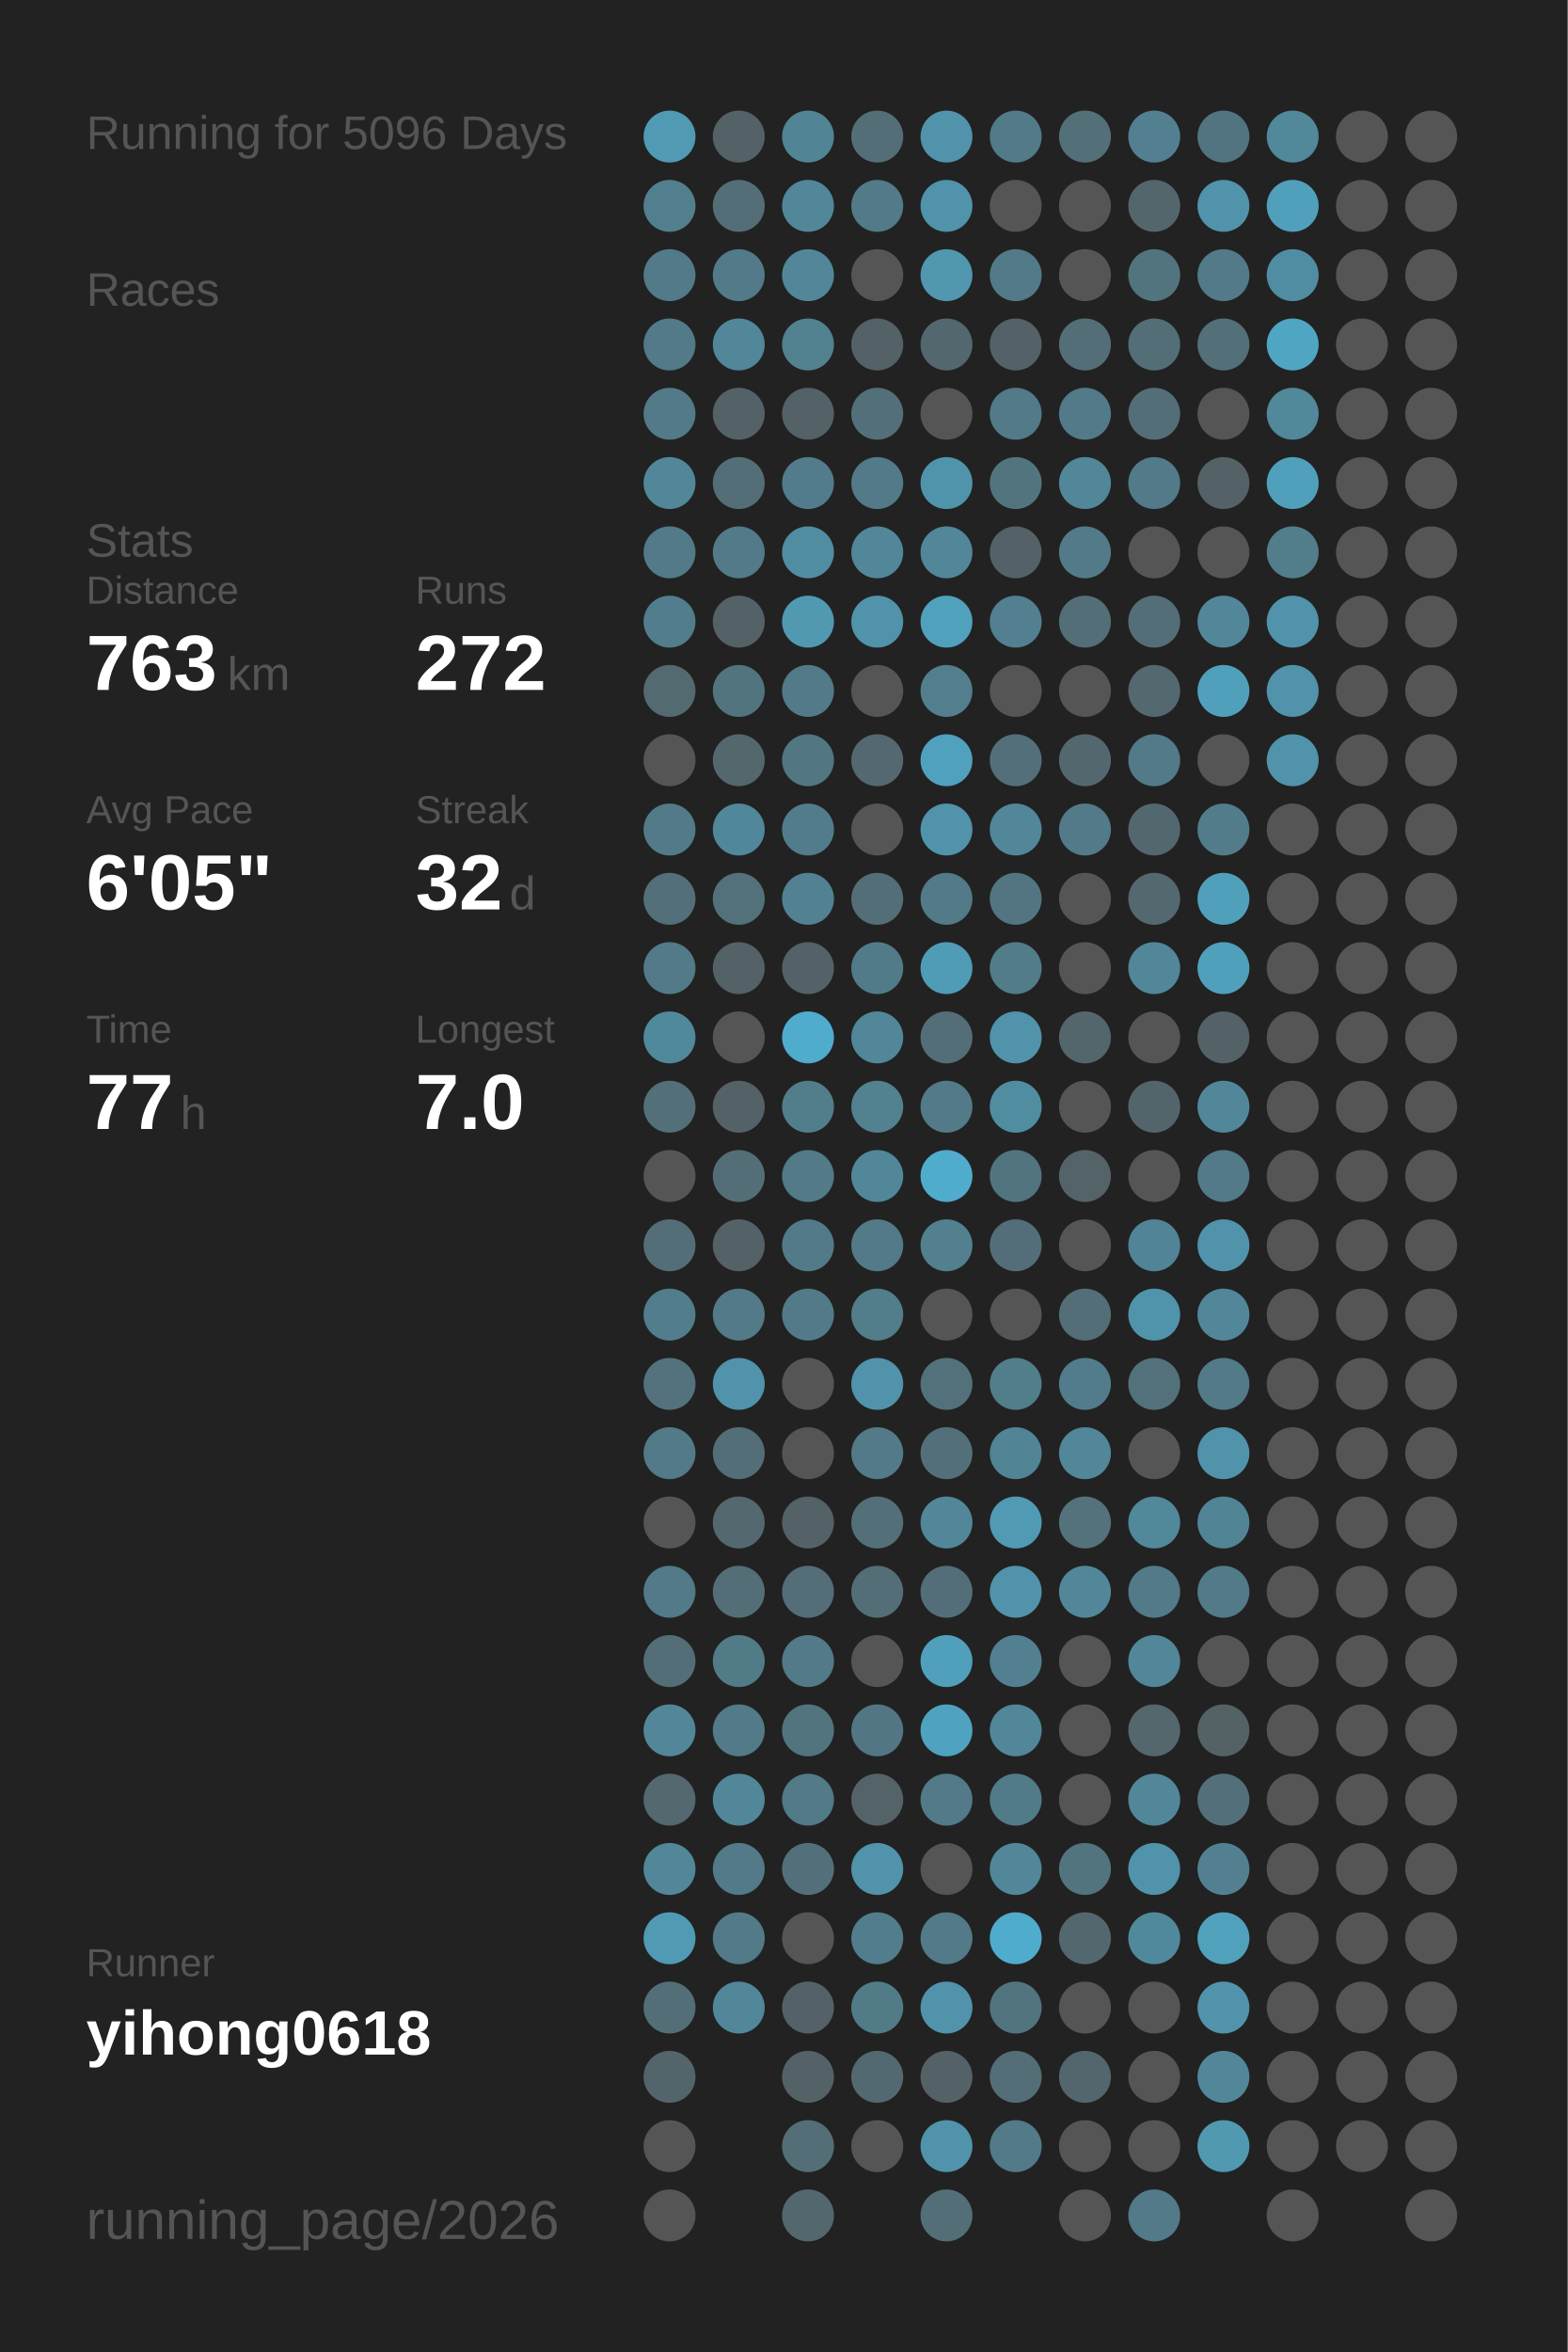
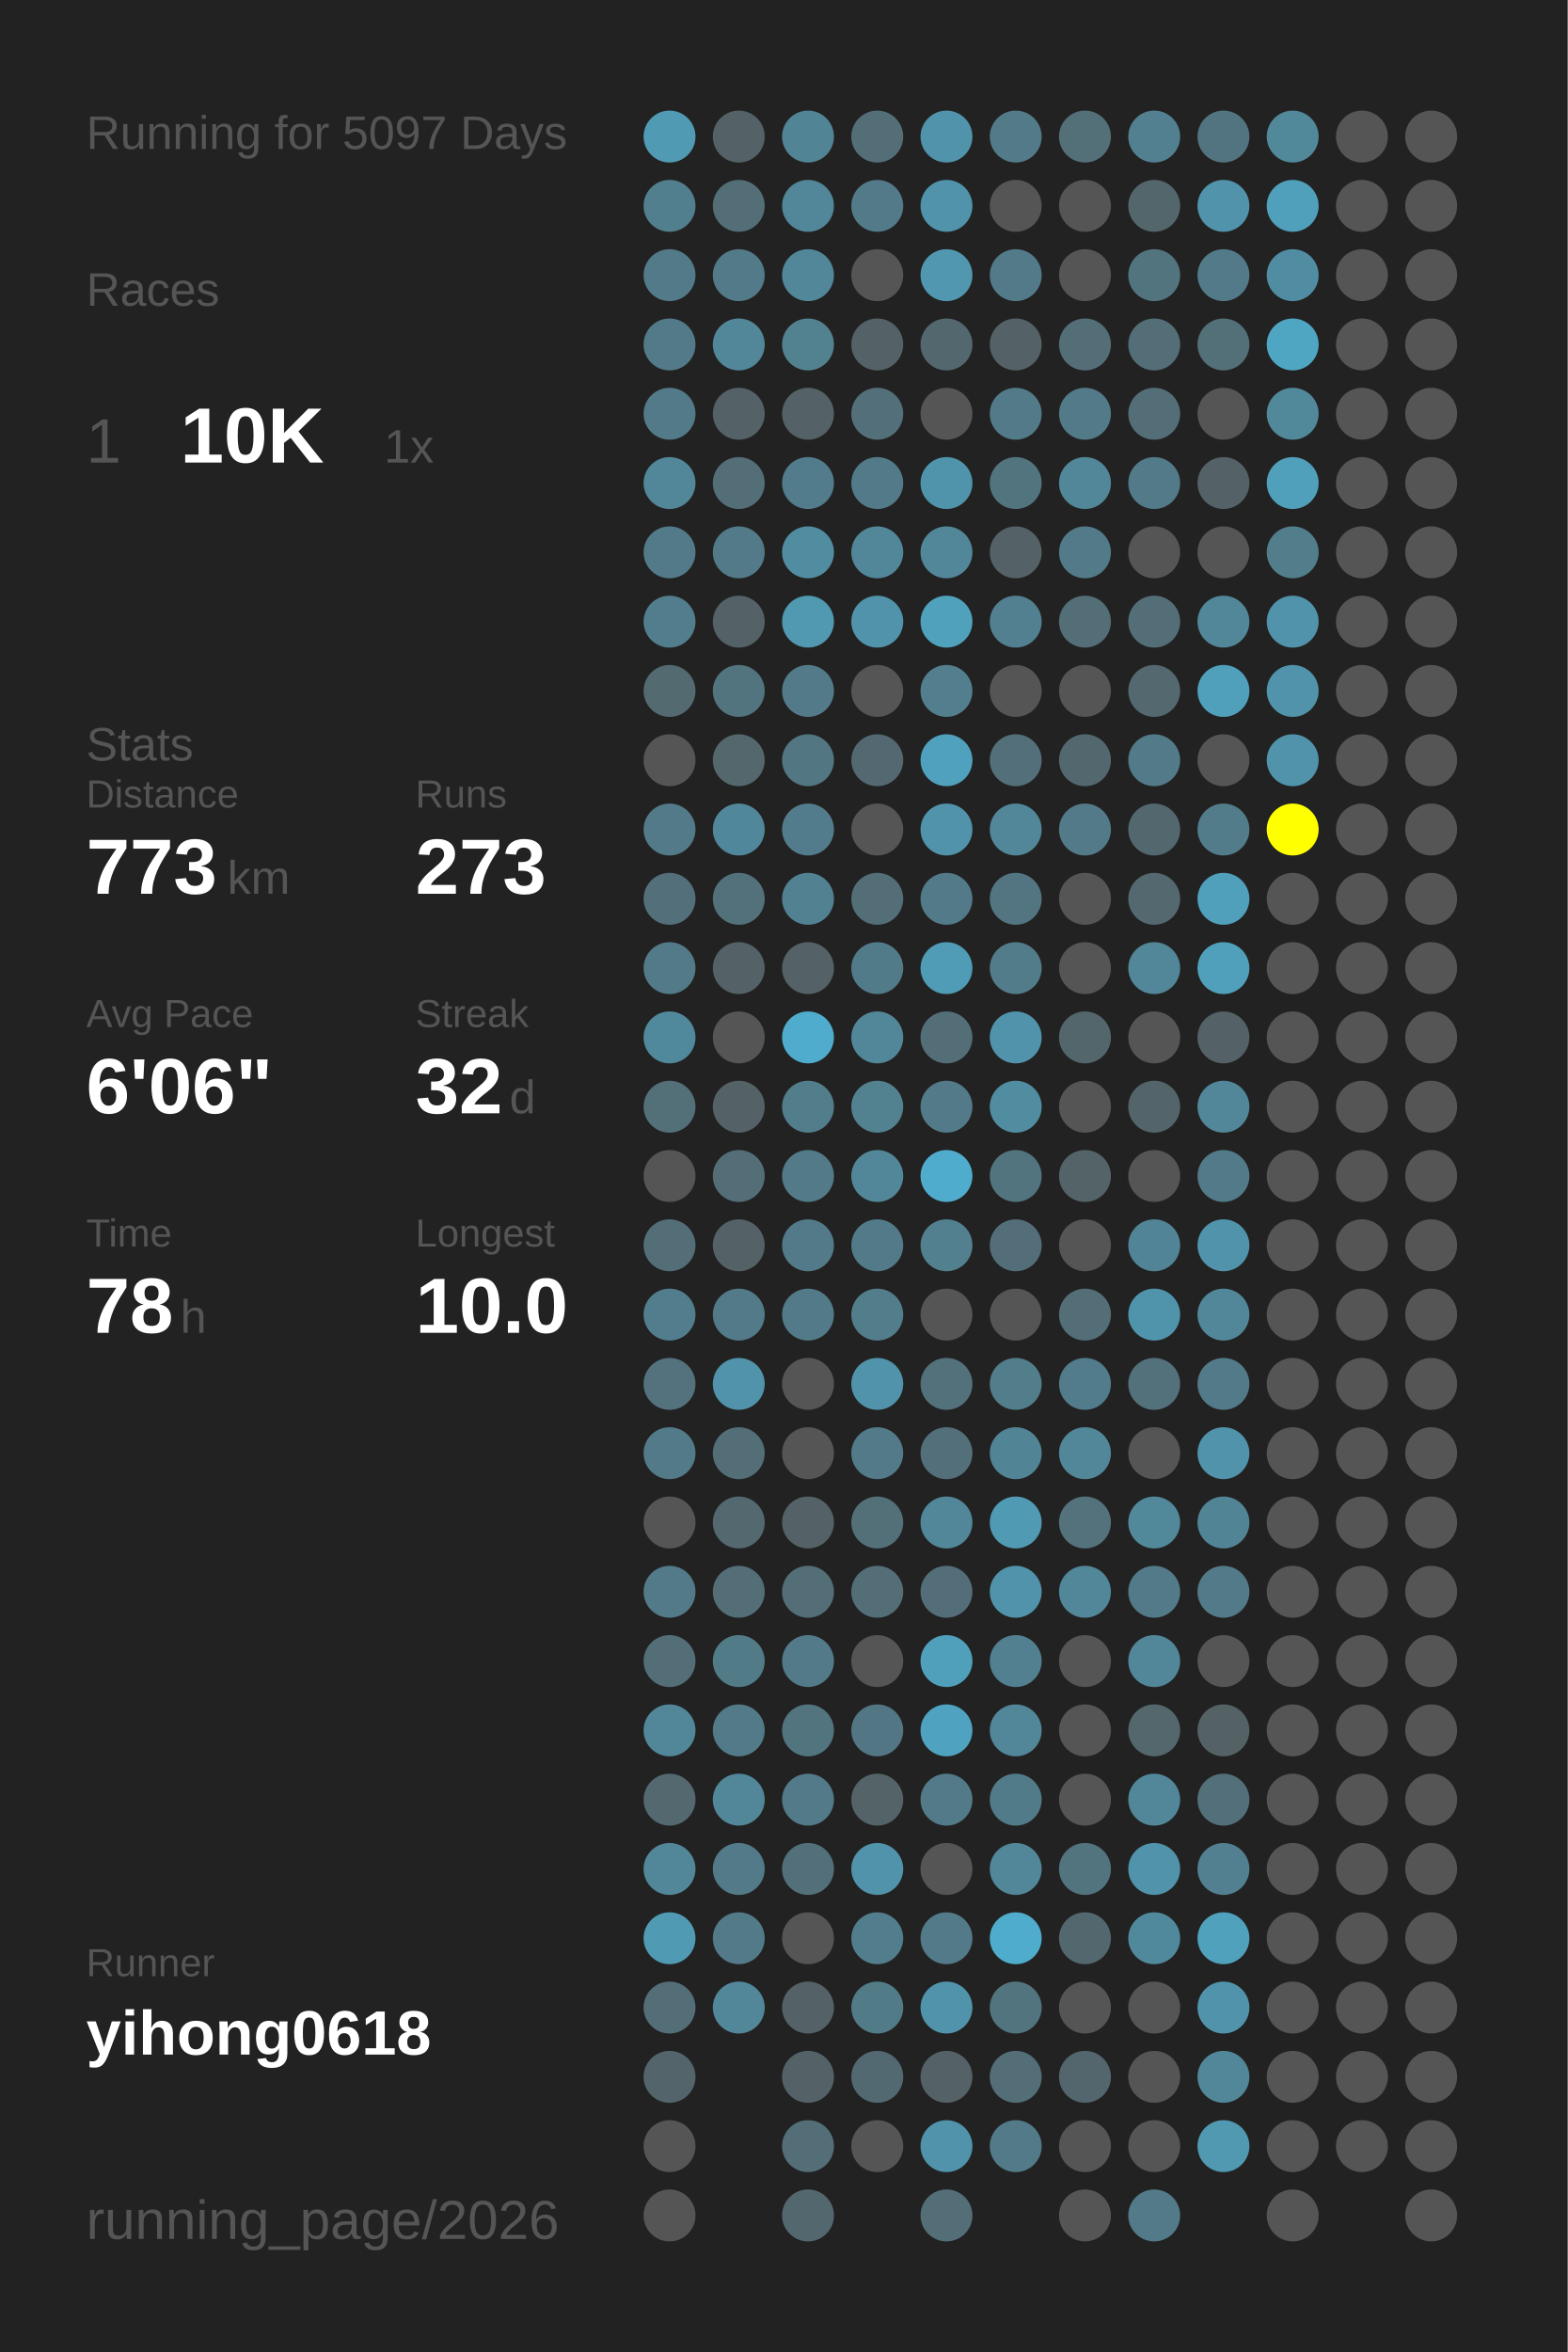
<svg xmlns="http://www.w3.org/2000/svg" baseProfile="full" height="300mm" version="1.1" viewBox="0,0,200,300" width="200mm">
  <defs />
  <rect fill="#222222" height="300" width="200" x="0" y="0" />
-   <text fill="#555555" style="font-size:6px; font-family:Arial;" x="11" y="19">Running for 5096 Days</text>
+   <text fill="#555555" style="font-size:6px; font-family:Arial;" x="11" y="19">Running for 5097 Days</text>
  <text fill="#555555" style="font-size:6px; font-family:Arial;" x="11" y="39">Races</text>
-   <text fill="#555555" style="font-size:6px; font-family:Arial;" x="11" y="71">Stats</text>
-   <text fill="#555555" style="font-size:5px; font-family:Arial;" x="11" y="77">Distance</text>
-   <text fill="#FFFFFF" style="font-size:10px; font-family:Arial; font-weight:bold;" x="11" y="88">763</text>
-   <text fill="#555555" style="font-size:6px; font-family:Arial;" x="29" y="88">km</text>
-   <text fill="#555555" style="font-size:5px; font-family:Arial;" x="53" y="77">Runs</text>
-   <text fill="#FFFFFF" style="font-size:10px; font-family:Arial; font-weight:bold;" x="53" y="88">272</text>
-   <text fill="#555555" style="font-size:5px; font-family:Arial;" x="11" y="105">Avg Pace</text>
-   <text fill="#FFFFFF" style="font-size:10px; font-family:Arial; font-weight:bold;" x="11" y="116">6'05"</text>
-   <text fill="#555555" style="font-size:5px; font-family:Arial;" x="53" y="105">Streak</text>
-   <text fill="#FFFFFF" style="font-size:10px; font-family:Arial; font-weight:bold;" x="53" y="116">32</text>
-   <text fill="#555555" style="font-size:6px; font-family:Arial;" x="65" y="116">d</text>
-   <text fill="#555555" style="font-size:5px; font-family:Arial;" x="11" y="133">Time</text>
-   <text fill="#FFFFFF" style="font-size:10px; font-family:Arial; font-weight:bold;" x="11" y="144">77</text>
-   <text fill="#555555" style="font-size:6px; font-family:Arial;" x="23" y="144">h</text>
-   <text fill="#555555" style="font-size:5px; font-family:Arial;" x="53" y="133">Longest</text>
-   <text fill="#FFFFFF" style="font-size:10px; font-family:Arial; font-weight:bold;" x="53" y="144">7.0</text>
+   <text fill="#555555" style="font-size:8px; font-family:Arial;" x="11" y="59">1</text>
+   <text fill="#FFFFFF" style="font-size:10px; font-family:Arial; font-weight:bold;" x="23" y="59">10K</text>
+   <text fill="#555555" style="font-size:6px; font-family:Arial;" x="49" y="59">1x</text>
+   <text fill="#555555" style="font-size:6px; font-family:Arial;" x="11" y="97">Stats</text>
+   <text fill="#555555" style="font-size:5px; font-family:Arial;" x="11" y="103">Distance</text>
+   <text fill="#FFFFFF" style="font-size:10px; font-family:Arial; font-weight:bold;" x="11" y="114">773</text>
+   <text fill="#555555" style="font-size:6px; font-family:Arial;" x="29" y="114">km</text>
+   <text fill="#555555" style="font-size:5px; font-family:Arial;" x="53" y="103">Runs</text>
+   <text fill="#FFFFFF" style="font-size:10px; font-family:Arial; font-weight:bold;" x="53" y="114">273</text>
+   <text fill="#555555" style="font-size:5px; font-family:Arial;" x="11" y="131">Avg Pace</text>
+   <text fill="#FFFFFF" style="font-size:10px; font-family:Arial; font-weight:bold;" x="11" y="142">6'06"</text>
+   <text fill="#555555" style="font-size:5px; font-family:Arial;" x="53" y="131">Streak</text>
+   <text fill="#FFFFFF" style="font-size:10px; font-family:Arial; font-weight:bold;" x="53" y="142">32</text>
+   <text fill="#555555" style="font-size:6px; font-family:Arial;" x="65" y="142">d</text>
+   <text fill="#555555" style="font-size:5px; font-family:Arial;" x="11" y="159">Time</text>
+   <text fill="#FFFFFF" style="font-size:10px; font-family:Arial; font-weight:bold;" x="11" y="170">78</text>
+   <text fill="#555555" style="font-size:6px; font-family:Arial;" x="23" y="170">h</text>
+   <text fill="#555555" style="font-size:5px; font-family:Arial;" x="53" y="159">Longest</text>
+   <text fill="#FFFFFF" style="font-size:10px; font-family:Arial; font-weight:bold;" x="53" y="170">10.0</text>
  <text fill="#555555" style="font-size:5px; font-family:Arial;" x="11" y="252.065">Runner</text>
  <text fill="#FFFFFF" style="font-size:8px; font-family:Arial; font-weight:bold;" x="11" y="262.065">yihong0618</text>
  <text fill="#555555" style="font-size:7px; font-family:Arial;" x="11" y="285.581">running_page/2026</text>
  <circle cx="85.417" cy="17.419" fill="#509ab3" r="3.312" />
  <circle cx="85.417" cy="26.258" fill="#527f8e" r="3.312" />
  <circle cx="85.417" cy="35.097" fill="#527a88" r="3.312" />
  <circle cx="85.417" cy="43.935" fill="#527a88" r="3.312" />
  <circle cx="85.417" cy="52.774" fill="#527a88" r="3.312" />
  <circle cx="85.417" cy="61.613" fill="#518799" r="3.312" />
  <circle cx="85.417" cy="70.452" fill="#527a88" r="3.312" />
  <circle cx="85.417" cy="79.29" fill="#527d8c" r="3.312" />
  <circle cx="85.417" cy="88.129" fill="#536a71" r="3.312" />
  <circle cx="85.417" cy="96.968" fill="#555555" r="3.312" />
  <circle cx="85.417" cy="105.806" fill="#527a88" r="3.312" />
  <circle cx="85.417" cy="114.645" fill="#536f79" r="3.312" />
  <circle cx="85.417" cy="123.484" fill="#527a88" r="3.312" />
  <circle cx="85.417" cy="132.323" fill="#51899c" r="3.312" />
  <circle cx="85.417" cy="141.161" fill="#536f78" r="3.312" />
  <circle cx="85.417" cy="150" fill="#555555" r="3.312" />
  <circle cx="85.417" cy="158.839" fill="#536e77" r="3.312" />
  <circle cx="85.417" cy="167.677" fill="#527d8c" r="3.312" />
  <circle cx="85.417" cy="176.516" fill="#53727d" r="3.312" />
  <circle cx="85.417" cy="185.355" fill="#527a88" r="3.312" />
  <circle cx="85.417" cy="194.194" fill="#555555" r="3.312" />
  <circle cx="85.417" cy="203.032" fill="#527a88" r="3.312" />
  <circle cx="85.417" cy="211.871" fill="#536e77" r="3.312" />
  <circle cx="85.417" cy="220.71" fill="#518799" r="3.312" />
  <circle cx="85.417" cy="229.548" fill="#53686f" r="3.312" />
  <circle cx="85.417" cy="238.387" fill="#518799" r="3.312" />
  <circle cx="85.417" cy="247.226" fill="#509ab3" r="3.312" />
  <circle cx="85.417" cy="256.065" fill="#536e77" r="3.312" />
  <circle cx="85.417" cy="264.903" fill="#53656b" r="3.312" />
  <circle cx="85.417" cy="273.742" fill="#555555" r="3.312" />
  <circle cx="85.417" cy="282.581" fill="#555555" r="3.312" />
  <circle cx="94.25" cy="17.419" fill="#546166" r="3.312" />
  <circle cx="94.25" cy="26.258" fill="#536e77" r="3.312" />
  <circle cx="94.25" cy="35.097" fill="#527a88" r="3.312" />
  <circle cx="94.25" cy="43.935" fill="#518799" r="3.312" />
  <circle cx="94.25" cy="52.774" fill="#546166" r="3.312" />
  <circle cx="94.25" cy="61.613" fill="#536e77" r="3.312" />
  <circle cx="94.25" cy="70.452" fill="#527a88" r="3.312" />
  <circle cx="94.25" cy="79.29" fill="#546166" r="3.312" />
  <circle cx="94.25" cy="88.129" fill="#52747f" r="3.312" />
  <circle cx="94.25" cy="96.968" fill="#53676d" r="3.312" />
  <circle cx="94.25" cy="105.806" fill="#51879a" r="3.312" />
  <circle cx="94.25" cy="114.645" fill="#53717b" r="3.312" />
  <circle cx="94.25" cy="123.484" fill="#546166" r="3.312" />
  <circle cx="94.25" cy="132.323" fill="#555555" r="3.312" />
  <circle cx="94.25" cy="141.161" fill="#546166" r="3.312" />
  <circle cx="94.25" cy="150" fill="#536e77" r="3.312" />
  <circle cx="94.25" cy="158.839" fill="#546166" r="3.312" />
  <circle cx="94.25" cy="167.677" fill="#527a88" r="3.312" />
  <circle cx="94.25" cy="176.516" fill="#5093aa" r="3.312" />
  <circle cx="94.25" cy="185.355" fill="#536e77" r="3.312" />
  <circle cx="94.25" cy="194.194" fill="#53686f" r="3.312" />
  <circle cx="94.25" cy="203.032" fill="#536e77" r="3.312" />
  <circle cx="94.25" cy="211.871" fill="#527b88" r="3.312" />
  <circle cx="94.25" cy="220.71" fill="#527a88" r="3.312" />
  <circle cx="94.25" cy="229.548" fill="#518799" r="3.312" />
  <circle cx="94.25" cy="238.387" fill="#527a88" r="3.312" />
  <circle cx="94.25" cy="247.226" fill="#527a88" r="3.312" />
  <circle cx="94.25" cy="256.065" fill="#518799" r="3.312" />
  <circle cx="103.083" cy="17.419" fill="#518495" r="3.312" />
  <circle cx="103.083" cy="26.258" fill="#518799" r="3.312" />
  <circle cx="103.083" cy="35.097" fill="#518799" r="3.312" />
  <circle cx="103.083" cy="43.935" fill="#528190" r="3.312" />
  <circle cx="103.083" cy="52.774" fill="#546166" r="3.312" />
  <circle cx="103.083" cy="61.613" fill="#527c8b" r="3.312" />
  <circle cx="103.083" cy="70.452" fill="#518da1" r="3.312" />
  <circle cx="103.083" cy="79.29" fill="#5099b1" r="3.312" />
  <circle cx="103.083" cy="88.129" fill="#527a88" r="3.312" />
  <circle cx="103.083" cy="96.968" fill="#527682" r="3.312" />
  <circle cx="103.083" cy="105.806" fill="#527c8b" r="3.312" />
  <circle cx="103.083" cy="114.645" fill="#528192" r="3.312" />
  <circle cx="103.083" cy="123.484" fill="#546166" r="3.312" />
  <circle cx="103.083" cy="132.323" fill="#4faccc" r="3.312" />
  <circle cx="103.083" cy="141.161" fill="#527d8b" r="3.312" />
  <circle cx="103.083" cy="150" fill="#527a88" r="3.312" />
  <circle cx="103.083" cy="158.839" fill="#527a88" r="3.312" />
  <circle cx="103.083" cy="167.677" fill="#527a88" r="3.312" />
  <circle cx="103.083" cy="176.516" fill="#555555" r="3.312" />
  <circle cx="103.083" cy="185.355" fill="#555555" r="3.312" />
  <circle cx="103.083" cy="194.194" fill="#546166" r="3.312" />
  <circle cx="103.083" cy="203.032" fill="#536e77" r="3.312" />
  <circle cx="103.083" cy="211.871" fill="#527a88" r="3.312" />
  <circle cx="103.083" cy="220.71" fill="#52747f" r="3.312" />
  <circle cx="103.083" cy="229.548" fill="#527a88" r="3.312" />
  <circle cx="103.083" cy="238.387" fill="#53707a" r="3.312" />
  <circle cx="103.083" cy="247.226" fill="#555555" r="3.312" />
  <circle cx="103.083" cy="256.065" fill="#546166" r="3.312" />
  <circle cx="103.083" cy="264.903" fill="#546267" r="3.312" />
  <circle cx="103.083" cy="273.742" fill="#536e77" r="3.312" />
  <circle cx="103.083" cy="282.581" fill="#53686e" r="3.312" />
  <circle cx="111.917" cy="17.419" fill="#536e77" r="3.312" />
  <circle cx="111.917" cy="26.258" fill="#527a88" r="3.312" />
  <circle cx="111.917" cy="35.097" fill="#555555" r="3.312" />
  <circle cx="111.917" cy="43.935" fill="#546166" r="3.312" />
  <circle cx="111.917" cy="52.774" fill="#53707a" r="3.312" />
  <circle cx="111.917" cy="61.613" fill="#527a88" r="3.312" />
  <circle cx="111.917" cy="70.452" fill="#518799" r="3.312" />
  <circle cx="111.917" cy="79.29" fill="#5093aa" r="3.312" />
  <circle cx="111.917" cy="88.129" fill="#555555" r="3.312" />
  <circle cx="111.917" cy="96.968" fill="#536870" r="3.312" />
  <circle cx="111.917" cy="105.806" fill="#555555" r="3.312" />
  <circle cx="111.917" cy="114.645" fill="#536e77" r="3.312" />
  <circle cx="111.917" cy="123.484" fill="#527b89" r="3.312" />
  <circle cx="111.917" cy="132.323" fill="#518799" r="3.312" />
  <circle cx="111.917" cy="141.161" fill="#528190" r="3.312" />
  <circle cx="111.917" cy="150" fill="#518799" r="3.312" />
  <circle cx="111.917" cy="158.839" fill="#527a88" r="3.312" />
  <circle cx="111.917" cy="167.677" fill="#527d8b" r="3.312" />
  <circle cx="111.917" cy="176.516" fill="#5093aa" r="3.312" />
  <circle cx="111.917" cy="185.355" fill="#527a88" r="3.312" />
  <circle cx="111.917" cy="194.194" fill="#536f78" r="3.312" />
  <circle cx="111.917" cy="203.032" fill="#536e77" r="3.312" />
  <circle cx="111.917" cy="211.871" fill="#555555" r="3.312" />
  <circle cx="111.917" cy="220.71" fill="#527683" r="3.312" />
  <circle cx="111.917" cy="229.548" fill="#546368" r="3.312" />
  <circle cx="111.917" cy="238.387" fill="#5093aa" r="3.312" />
  <circle cx="111.917" cy="247.226" fill="#527d8c" r="3.312" />
  <circle cx="111.917" cy="256.065" fill="#527b88" r="3.312" />
  <circle cx="111.917" cy="264.903" fill="#536971" r="3.312" />
  <circle cx="111.917" cy="273.742" fill="#555555" r="3.312" />
  <circle cx="120.75" cy="17.419" fill="#5093aa" r="3.312" />
  <circle cx="120.75" cy="26.258" fill="#5093aa" r="3.312" />
  <circle cx="120.75" cy="35.097" fill="#5097af" r="3.312" />
  <circle cx="120.75" cy="43.935" fill="#53686e" r="3.312" />
  <circle cx="120.75" cy="52.774" fill="#555555" r="3.312" />
  <circle cx="120.75" cy="61.613" fill="#5094ab" r="3.312" />
  <circle cx="120.75" cy="70.452" fill="#518799" r="3.312" />
  <circle cx="120.75" cy="79.29" fill="#50a1bc" r="3.312" />
  <circle cx="120.75" cy="88.129" fill="#527e8d" r="3.312" />
  <circle cx="120.75" cy="96.968" fill="#50a1bd" r="3.312" />
  <circle cx="120.75" cy="105.806" fill="#5093aa" r="3.312" />
  <circle cx="120.75" cy="114.645" fill="#527a88" r="3.312" />
  <circle cx="120.75" cy="123.484" fill="#509bb5" r="3.312" />
  <circle cx="120.75" cy="132.323" fill="#536e77" r="3.312" />
  <circle cx="120.75" cy="141.161" fill="#527a88" r="3.312" />
  <circle cx="120.75" cy="150" fill="#4faccc" r="3.312" />
  <circle cx="120.75" cy="158.839" fill="#52808f" r="3.312" />
  <circle cx="120.75" cy="167.677" fill="#555555" r="3.312" />
  <circle cx="120.75" cy="176.516" fill="#53717b" r="3.312" />
  <circle cx="120.75" cy="185.355" fill="#53707a" r="3.312" />
  <circle cx="120.75" cy="194.194" fill="#518799" r="3.312" />
  <circle cx="120.75" cy="203.032" fill="#536e78" r="3.312" />
  <circle cx="120.75" cy="211.871" fill="#50a0bb" r="3.312" />
  <circle cx="120.75" cy="220.71" fill="#4fa3c0" r="3.312" />
  <circle cx="120.75" cy="229.548" fill="#527a88" r="3.312" />
  <circle cx="120.75" cy="238.387" fill="#555555" r="3.312" />
  <circle cx="120.75" cy="247.226" fill="#527a88" r="3.312" />
  <circle cx="120.75" cy="256.065" fill="#5093aa" r="3.312" />
  <circle cx="120.75" cy="264.903" fill="#546166" r="3.312" />
  <circle cx="120.75" cy="273.742" fill="#5093aa" r="3.312" />
  <circle cx="120.75" cy="282.581" fill="#536e77" r="3.312" />
  <circle cx="129.583" cy="17.419" fill="#527a88" r="3.312" />
  <circle cx="129.583" cy="26.258" fill="#555555" r="3.312" />
  <circle cx="129.583" cy="35.097" fill="#527a88" r="3.312" />
  <circle cx="129.583" cy="43.935" fill="#546166" r="3.312" />
  <circle cx="129.583" cy="52.774" fill="#527a88" r="3.312" />
  <circle cx="129.583" cy="61.613" fill="#52747f" r="3.312" />
  <circle cx="129.583" cy="70.452" fill="#546166" r="3.312" />
  <circle cx="129.583" cy="79.29" fill="#528090" r="3.312" />
  <circle cx="129.583" cy="88.129" fill="#555555" r="3.312" />
  <circle cx="129.583" cy="96.968" fill="#53707a" r="3.312" />
  <circle cx="129.583" cy="105.806" fill="#518799" r="3.312" />
  <circle cx="129.583" cy="114.645" fill="#527581" r="3.312" />
  <circle cx="129.583" cy="123.484" fill="#527c8a" r="3.312" />
  <circle cx="129.583" cy="132.323" fill="#5093aa" r="3.312" />
  <circle cx="129.583" cy="141.161" fill="#518da1" r="3.312" />
  <circle cx="129.583" cy="150" fill="#52747f" r="3.312" />
  <circle cx="129.583" cy="158.839" fill="#536e78" r="3.312" />
  <circle cx="129.583" cy="167.677" fill="#555555" r="3.312" />
  <circle cx="129.583" cy="176.516" fill="#527d8b" r="3.312" />
  <circle cx="129.583" cy="185.355" fill="#518494" r="3.312" />
  <circle cx="129.583" cy="194.194" fill="#509ab3" r="3.312" />
  <circle cx="129.583" cy="203.032" fill="#5093aa" r="3.312" />
  <circle cx="129.583" cy="211.871" fill="#528090" r="3.312" />
  <circle cx="129.583" cy="220.71" fill="#518799" r="3.312" />
  <circle cx="129.583" cy="229.548" fill="#527b89" r="3.312" />
  <circle cx="129.583" cy="238.387" fill="#518799" r="3.312" />
  <circle cx="129.583" cy="247.226" fill="#4faccc" r="3.312" />
  <circle cx="129.583" cy="256.065" fill="#52747f" r="3.312" />
  <circle cx="129.583" cy="264.903" fill="#536e77" r="3.312" />
  <circle cx="129.583" cy="273.742" fill="#527a88" r="3.312" />
  <circle cx="138.417" cy="17.419" fill="#536f78" r="3.312" />
  <circle cx="138.417" cy="26.258" fill="#555555" r="3.312" />
  <circle cx="138.417" cy="35.097" fill="#555555" r="3.312" />
  <circle cx="138.417" cy="43.935" fill="#536e77" r="3.312" />
  <circle cx="138.417" cy="52.774" fill="#527a88" r="3.312" />
  <circle cx="138.417" cy="61.613" fill="#518799" r="3.312" />
  <circle cx="138.417" cy="70.452" fill="#527a88" r="3.312" />
  <circle cx="138.417" cy="79.29" fill="#536e77" r="3.312" />
  <circle cx="138.417" cy="88.129" fill="#555555" r="3.312" />
  <circle cx="138.417" cy="96.968" fill="#53686e" r="3.312" />
  <circle cx="138.417" cy="105.806" fill="#527a88" r="3.312" />
  <circle cx="138.417" cy="114.645" fill="#555555" r="3.312" />
  <circle cx="138.417" cy="123.484" fill="#555555" r="3.312" />
  <circle cx="138.417" cy="132.323" fill="#53666c" r="3.312" />
  <circle cx="138.417" cy="141.161" fill="#555555" r="3.312" />
  <circle cx="138.417" cy="150" fill="#546368" r="3.312" />
  <circle cx="138.417" cy="158.839" fill="#555555" r="3.312" />
  <circle cx="138.417" cy="167.677" fill="#536e77" r="3.312" />
  <circle cx="138.417" cy="176.516" fill="#527c8b" r="3.312" />
  <circle cx="138.417" cy="185.355" fill="#518799" r="3.312" />
  <circle cx="138.417" cy="194.194" fill="#53727c" r="3.312" />
  <circle cx="138.417" cy="203.032" fill="#518799" r="3.312" />
  <circle cx="138.417" cy="211.871" fill="#555555" r="3.312" />
  <circle cx="138.417" cy="220.71" fill="#555555" r="3.312" />
  <circle cx="138.417" cy="229.548" fill="#555555" r="3.312" />
  <circle cx="138.417" cy="238.387" fill="#52747f" r="3.312" />
  <circle cx="138.417" cy="247.226" fill="#53676e" r="3.312" />
  <circle cx="138.417" cy="256.065" fill="#555555" r="3.312" />
  <circle cx="138.417" cy="264.903" fill="#53666d" r="3.312" />
  <circle cx="138.417" cy="273.742" fill="#555555" r="3.312" />
  <circle cx="138.417" cy="282.581" fill="#555555" r="3.312" />
  <circle cx="147.25" cy="17.419" fill="#528090" r="3.312" />
  <circle cx="147.25" cy="26.258" fill="#53666c" r="3.312" />
  <circle cx="147.25" cy="35.097" fill="#52747f" r="3.312" />
  <circle cx="147.25" cy="43.935" fill="#536e77" r="3.312" />
  <circle cx="147.25" cy="52.774" fill="#536e77" r="3.312" />
  <circle cx="147.25" cy="61.613" fill="#527a88" r="3.312" />
  <circle cx="147.25" cy="70.452" fill="#555555" r="3.312" />
  <circle cx="147.25" cy="79.29" fill="#536e77" r="3.312" />
  <circle cx="147.25" cy="88.129" fill="#53686f" r="3.312" />
  <circle cx="147.25" cy="96.968" fill="#527a88" r="3.312" />
  <circle cx="147.25" cy="105.806" fill="#53676e" r="3.312" />
  <circle cx="147.25" cy="114.645" fill="#53686f" r="3.312" />
  <circle cx="147.25" cy="123.484" fill="#518799" r="3.312" />
  <circle cx="147.25" cy="132.323" fill="#555555" r="3.312" />
  <circle cx="147.25" cy="141.161" fill="#53656a" r="3.312" />
  <circle cx="147.25" cy="150" fill="#555555" r="3.312" />
  <circle cx="147.25" cy="158.839" fill="#518496" r="3.312" />
  <circle cx="147.25" cy="167.677" fill="#5094ab" r="3.312" />
  <circle cx="147.25" cy="176.516" fill="#53717b" r="3.312" />
  <circle cx="147.25" cy="185.355" fill="#555555" r="3.312" />
  <circle cx="147.25" cy="194.194" fill="#51889a" r="3.312" />
  <circle cx="147.25" cy="203.032" fill="#527a88" r="3.312" />
  <circle cx="147.25" cy="211.871" fill="#518799" r="3.312" />
  <circle cx="147.25" cy="220.71" fill="#53676d" r="3.312" />
  <circle cx="147.25" cy="229.548" fill="#518799" r="3.312" />
  <circle cx="147.25" cy="238.387" fill="#5093aa" r="3.312" />
  <circle cx="147.25" cy="247.226" fill="#51899c" r="3.312" />
  <circle cx="147.25" cy="256.065" fill="#555555" r="3.312" />
  <circle cx="147.25" cy="264.903" fill="#555555" r="3.312" />
  <circle cx="147.25" cy="273.742" fill="#555555" r="3.312" />
  <circle cx="147.25" cy="282.581" fill="#527a88" r="3.312" />
  <circle cx="156.083" cy="17.419" fill="#527480" r="3.312" />
  <circle cx="156.083" cy="26.258" fill="#5093aa" r="3.312" />
  <circle cx="156.083" cy="35.097" fill="#527a88" r="3.312" />
  <circle cx="156.083" cy="43.935" fill="#536f78" r="3.312" />
  <circle cx="156.083" cy="52.774" fill="#555555" r="3.312" />
  <circle cx="156.083" cy="61.613" fill="#546166" r="3.312" />
  <circle cx="156.083" cy="70.452" fill="#555555" r="3.312" />
  <circle cx="156.083" cy="79.29" fill="#518799" r="3.312" />
  <circle cx="156.083" cy="88.129" fill="#50a0bb" r="3.312" />
  <circle cx="156.083" cy="96.968" fill="#555555" r="3.312" />
  <circle cx="156.083" cy="105.806" fill="#527c8a" r="3.312" />
  <circle cx="156.083" cy="114.645" fill="#50a0bb" r="3.312" />
  <circle cx="156.083" cy="123.484" fill="#50a0bb" r="3.312" />
  <circle cx="156.083" cy="132.323" fill="#546166" r="3.312" />
  <circle cx="156.083" cy="141.161" fill="#518799" r="3.312" />
  <circle cx="156.083" cy="150" fill="#527a88" r="3.312" />
  <circle cx="156.083" cy="158.839" fill="#5093aa" r="3.312" />
  <circle cx="156.083" cy="167.677" fill="#518799" r="3.312" />
  <circle cx="156.083" cy="176.516" fill="#527a88" r="3.312" />
  <circle cx="156.083" cy="185.355" fill="#5093aa" r="3.312" />
  <circle cx="156.083" cy="194.194" fill="#518495" r="3.312" />
  <circle cx="156.083" cy="203.032" fill="#527a88" r="3.312" />
  <circle cx="156.083" cy="211.871" fill="#555555" r="3.312" />
  <circle cx="156.083" cy="220.71" fill="#546266" r="3.312" />
  <circle cx="156.083" cy="229.548" fill="#53707a" r="3.312" />
  <circle cx="156.083" cy="238.387" fill="#528090" r="3.312" />
  <circle cx="156.083" cy="247.226" fill="#50a1bc" r="3.312" />
  <circle cx="156.083" cy="256.065" fill="#5093aa" r="3.312" />
  <circle cx="156.083" cy="264.903" fill="#518799" r="3.312" />
  <circle cx="156.083" cy="273.742" fill="#5099b1" r="3.312" />
  <circle cx="164.917" cy="17.419" fill="#51889a" r="3.312" />
  <circle cx="164.917" cy="26.258" fill="#50a0bb" r="3.312" />
  <circle cx="164.917" cy="35.097" fill="#518da2" r="3.312" />
  <circle cx="164.917" cy="43.935" fill="#4fa6c3" r="3.312" />
  <circle cx="164.917" cy="52.774" fill="#51889a" r="3.312" />
  <circle cx="164.917" cy="61.613" fill="#50a0bb" r="3.312" />
  <circle cx="164.917" cy="70.452" fill="#527d8b" r="3.312" />
  <circle cx="164.917" cy="79.29" fill="#5093aa" r="3.312" />
  <circle cx="164.917" cy="88.129" fill="#5093aa" r="3.312" />
  <circle cx="164.917" cy="96.968" fill="#5093aa" r="3.312" />
-   <circle cx="164.917" cy="105.806" fill="#555555" r="3.312" />
+   <circle cx="164.917" cy="105.806" fill="#FFFF00" r="3.312" />
  <circle cx="164.917" cy="114.645" fill="#555555" r="3.312" />
  <circle cx="164.917" cy="123.484" fill="#555555" r="3.312" />
  <circle cx="164.917" cy="132.323" fill="#555555" r="3.312" />
  <circle cx="164.917" cy="141.161" fill="#555555" r="3.312" />
  <circle cx="164.917" cy="150" fill="#555555" r="3.312" />
  <circle cx="164.917" cy="158.839" fill="#555555" r="3.312" />
  <circle cx="164.917" cy="167.677" fill="#555555" r="3.312" />
  <circle cx="164.917" cy="176.516" fill="#555555" r="3.312" />
  <circle cx="164.917" cy="185.355" fill="#555555" r="3.312" />
  <circle cx="164.917" cy="194.194" fill="#555555" r="3.312" />
  <circle cx="164.917" cy="203.032" fill="#555555" r="3.312" />
  <circle cx="164.917" cy="211.871" fill="#555555" r="3.312" />
  <circle cx="164.917" cy="220.71" fill="#555555" r="3.312" />
  <circle cx="164.917" cy="229.548" fill="#555555" r="3.312" />
  <circle cx="164.917" cy="238.387" fill="#555555" r="3.312" />
  <circle cx="164.917" cy="247.226" fill="#555555" r="3.312" />
  <circle cx="164.917" cy="256.065" fill="#555555" r="3.312" />
  <circle cx="164.917" cy="264.903" fill="#555555" r="3.312" />
  <circle cx="164.917" cy="273.742" fill="#555555" r="3.312" />
  <circle cx="164.917" cy="282.581" fill="#555555" r="3.312" />
  <circle cx="173.75" cy="17.419" fill="#555555" r="3.312" />
  <circle cx="173.75" cy="26.258" fill="#555555" r="3.312" />
  <circle cx="173.75" cy="35.097" fill="#555555" r="3.312" />
  <circle cx="173.75" cy="43.935" fill="#555555" r="3.312" />
  <circle cx="173.75" cy="52.774" fill="#555555" r="3.312" />
  <circle cx="173.75" cy="61.613" fill="#555555" r="3.312" />
  <circle cx="173.75" cy="70.452" fill="#555555" r="3.312" />
  <circle cx="173.75" cy="79.29" fill="#555555" r="3.312" />
  <circle cx="173.75" cy="88.129" fill="#555555" r="3.312" />
  <circle cx="173.75" cy="96.968" fill="#555555" r="3.312" />
  <circle cx="173.75" cy="105.806" fill="#555555" r="3.312" />
  <circle cx="173.75" cy="114.645" fill="#555555" r="3.312" />
  <circle cx="173.75" cy="123.484" fill="#555555" r="3.312" />
  <circle cx="173.75" cy="132.323" fill="#555555" r="3.312" />
  <circle cx="173.75" cy="141.161" fill="#555555" r="3.312" />
  <circle cx="173.75" cy="150" fill="#555555" r="3.312" />
  <circle cx="173.75" cy="158.839" fill="#555555" r="3.312" />
  <circle cx="173.75" cy="167.677" fill="#555555" r="3.312" />
  <circle cx="173.75" cy="176.516" fill="#555555" r="3.312" />
  <circle cx="173.75" cy="185.355" fill="#555555" r="3.312" />
  <circle cx="173.75" cy="194.194" fill="#555555" r="3.312" />
  <circle cx="173.75" cy="203.032" fill="#555555" r="3.312" />
  <circle cx="173.75" cy="211.871" fill="#555555" r="3.312" />
  <circle cx="173.75" cy="220.71" fill="#555555" r="3.312" />
  <circle cx="173.75" cy="229.548" fill="#555555" r="3.312" />
  <circle cx="173.75" cy="238.387" fill="#555555" r="3.312" />
  <circle cx="173.75" cy="247.226" fill="#555555" r="3.312" />
  <circle cx="173.75" cy="256.065" fill="#555555" r="3.312" />
  <circle cx="173.75" cy="264.903" fill="#555555" r="3.312" />
  <circle cx="173.75" cy="273.742" fill="#555555" r="3.312" />
  <circle cx="182.583" cy="17.419" fill="#555555" r="3.312" />
  <circle cx="182.583" cy="26.258" fill="#555555" r="3.312" />
  <circle cx="182.583" cy="35.097" fill="#555555" r="3.312" />
  <circle cx="182.583" cy="43.935" fill="#555555" r="3.312" />
  <circle cx="182.583" cy="52.774" fill="#555555" r="3.312" />
  <circle cx="182.583" cy="61.613" fill="#555555" r="3.312" />
  <circle cx="182.583" cy="70.452" fill="#555555" r="3.312" />
  <circle cx="182.583" cy="79.29" fill="#555555" r="3.312" />
  <circle cx="182.583" cy="88.129" fill="#555555" r="3.312" />
  <circle cx="182.583" cy="96.968" fill="#555555" r="3.312" />
  <circle cx="182.583" cy="105.806" fill="#555555" r="3.312" />
  <circle cx="182.583" cy="114.645" fill="#555555" r="3.312" />
  <circle cx="182.583" cy="123.484" fill="#555555" r="3.312" />
  <circle cx="182.583" cy="132.323" fill="#555555" r="3.312" />
  <circle cx="182.583" cy="141.161" fill="#555555" r="3.312" />
  <circle cx="182.583" cy="150" fill="#555555" r="3.312" />
  <circle cx="182.583" cy="158.839" fill="#555555" r="3.312" />
  <circle cx="182.583" cy="167.677" fill="#555555" r="3.312" />
  <circle cx="182.583" cy="176.516" fill="#555555" r="3.312" />
  <circle cx="182.583" cy="185.355" fill="#555555" r="3.312" />
  <circle cx="182.583" cy="194.194" fill="#555555" r="3.312" />
  <circle cx="182.583" cy="203.032" fill="#555555" r="3.312" />
  <circle cx="182.583" cy="211.871" fill="#555555" r="3.312" />
  <circle cx="182.583" cy="220.71" fill="#555555" r="3.312" />
  <circle cx="182.583" cy="229.548" fill="#555555" r="3.312" />
  <circle cx="182.583" cy="238.387" fill="#555555" r="3.312" />
  <circle cx="182.583" cy="247.226" fill="#555555" r="3.312" />
  <circle cx="182.583" cy="256.065" fill="#555555" r="3.312" />
  <circle cx="182.583" cy="264.903" fill="#555555" r="3.312" />
  <circle cx="182.583" cy="273.742" fill="#555555" r="3.312" />
  <circle cx="182.583" cy="282.581" fill="#555555" r="3.312" />
</svg>
